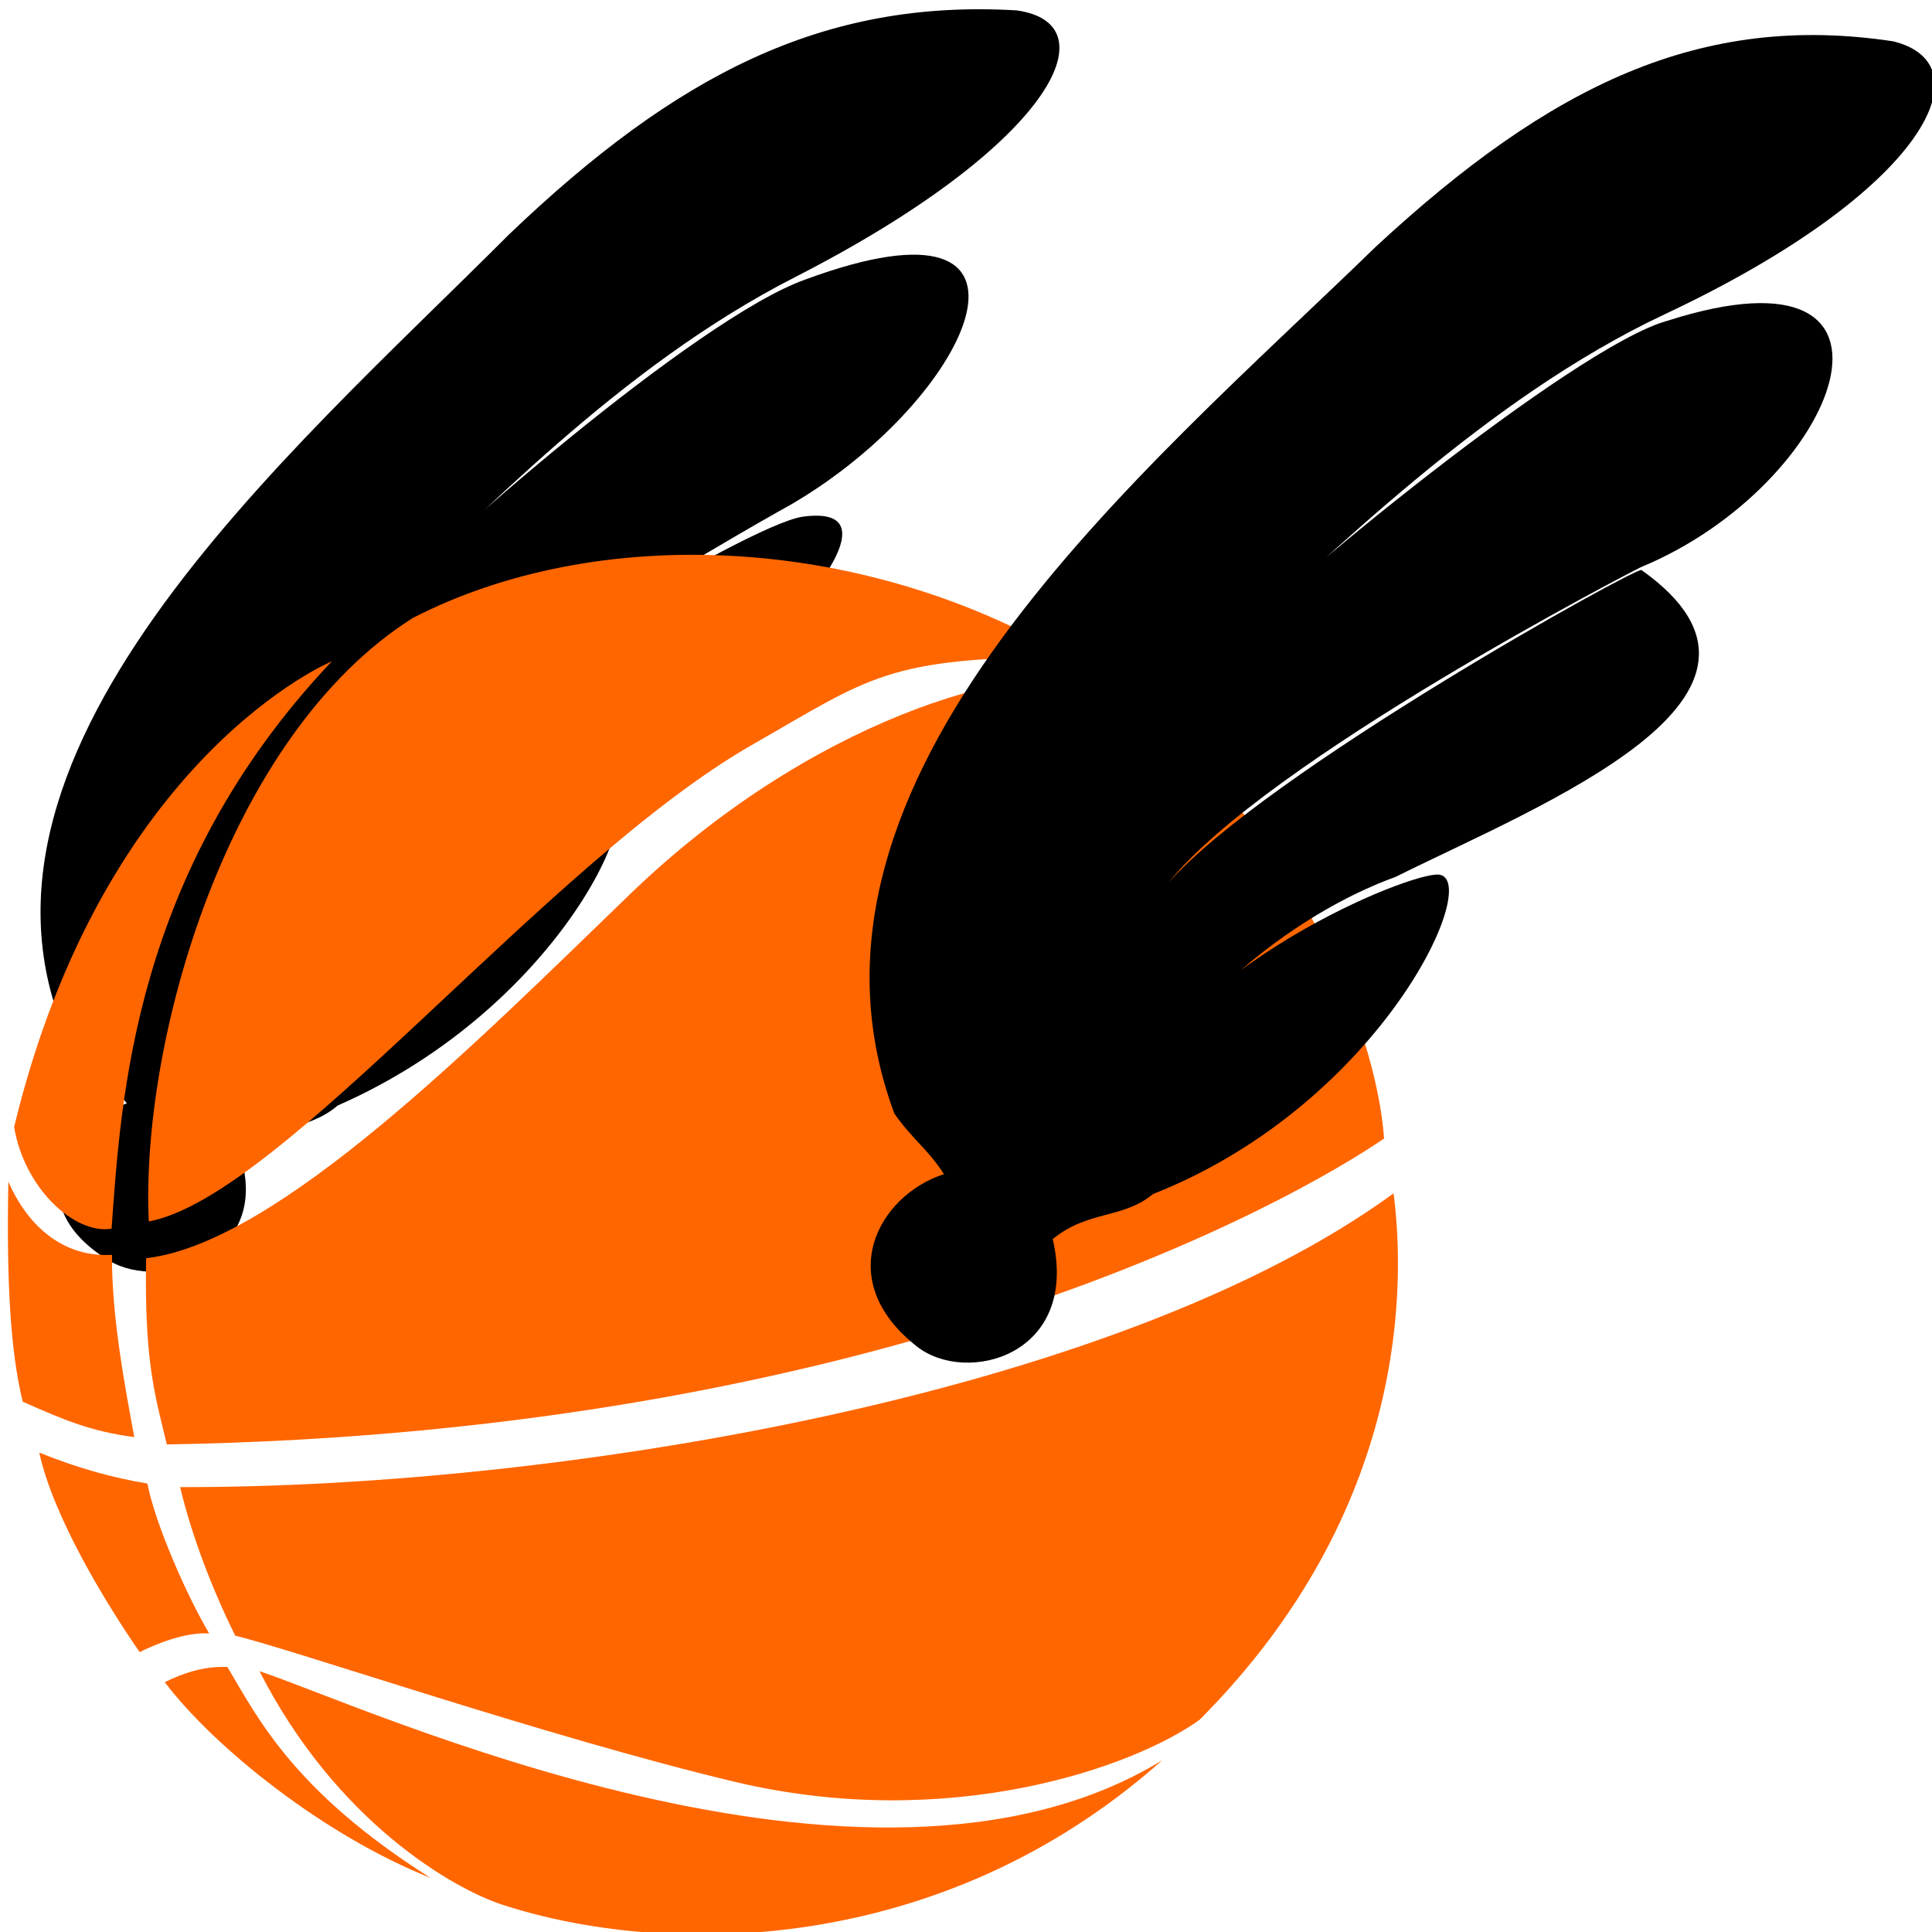
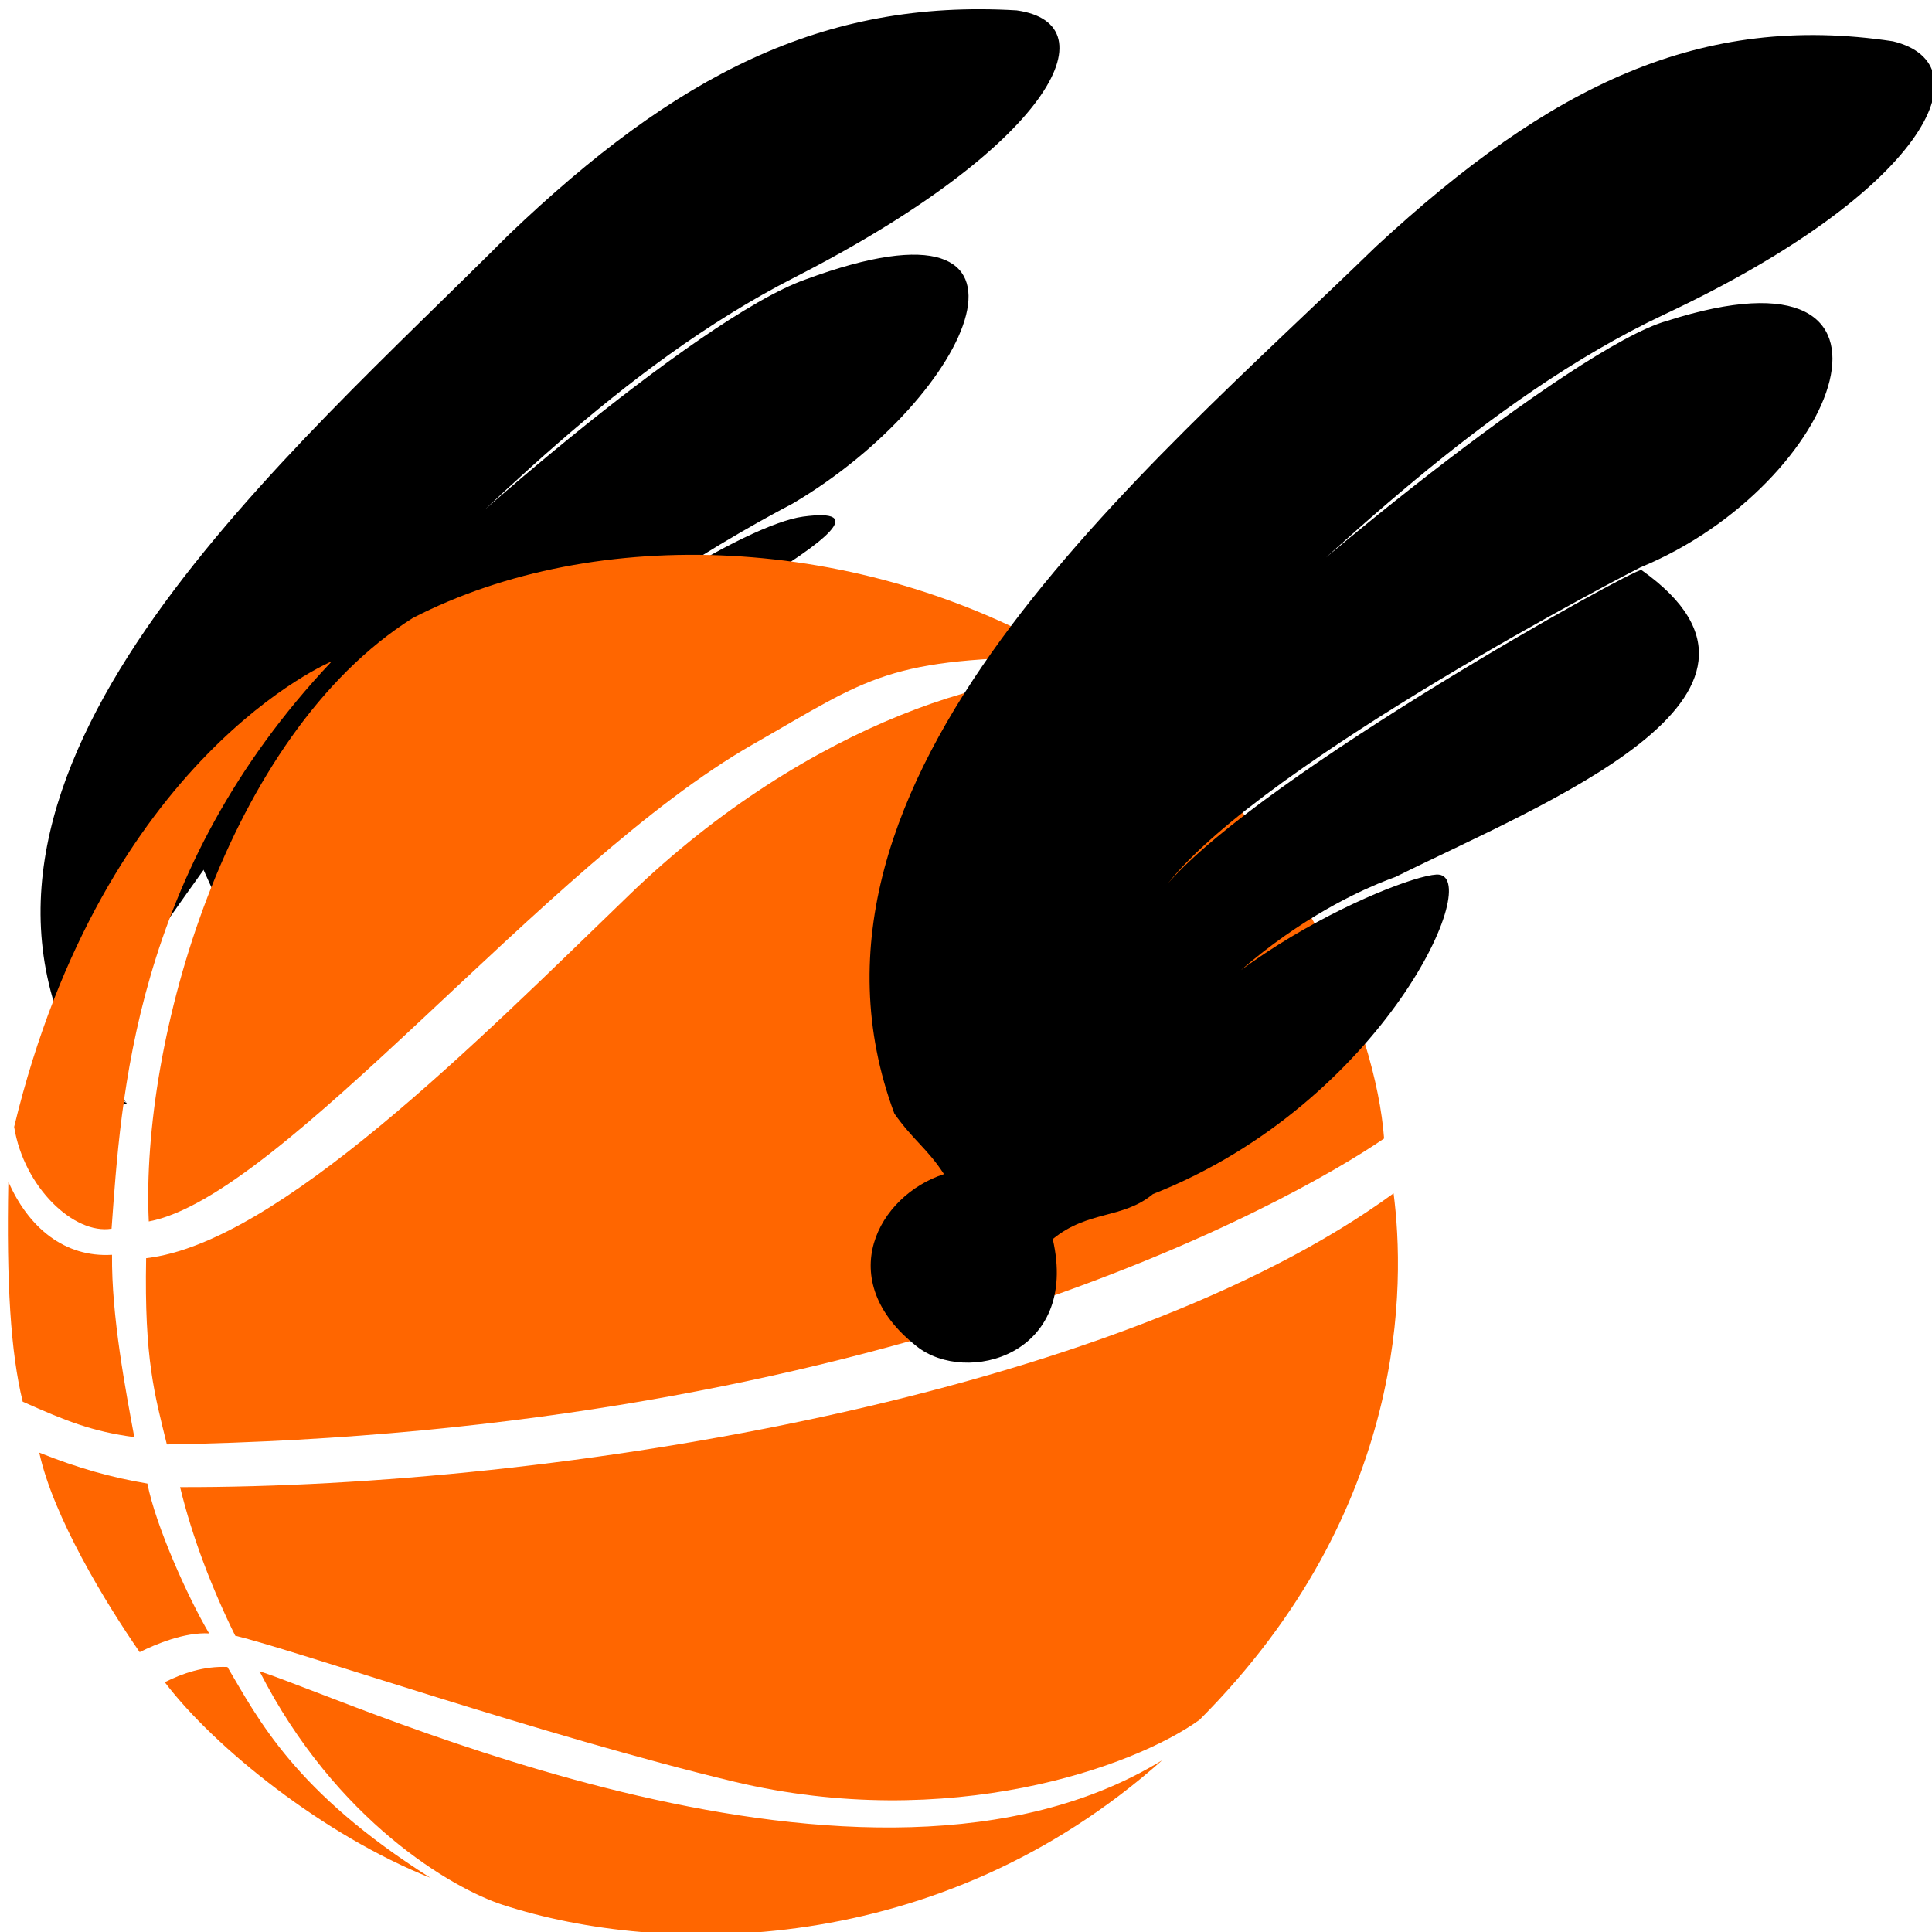
<svg xmlns="http://www.w3.org/2000/svg" width="100" height="100" viewBox="0 0 26.458 26.458" version="1.1" id="svg91">
  <defs id="defs85" />
  <g id="layer1" style="display:inline" />
  <g id="layer4" style="display:inline" />
  <g id="layer5" />
  <g id="layer2" style="display:inline" />
  <g id="layer3" style="display:inline">
    <g id="g929">
      <g id="g902" transform="matrix(1.050933,0,0,1.041674,-0.6418185,-0.3335012)">
        <g id="g1128-8" style="display:inline;fill:#000000;fill-opacity:1;stroke:none;stroke-width:0.8;stroke-miterlimit:4;stroke-dasharray:none;stroke-opacity:1" transform="matrix(0.2913425,-0.07293424,0.08093228,0.2625509,-37.66359,-0.04654934)">
-           <path style="fill:#000000;fill-opacity:1;stroke:none;stroke-width:0.8;stroke-linecap:butt;stroke-linejoin:miter;stroke-miterlimit:4;stroke-dasharray:none;stroke-opacity:1" d="m 116.658,91.568 c 0.06,5.18 -5.055,5.524 -6.796,3.477 -3.018,-3.524 -0.242,-6.747 2.759,-7.118 -0.466,-1.215 -0.997,-1.686 -1.553,-2.976 -2.2,-15.275 16.657,-25.287 28.625,-32.995 8.995,-5.496 16.082,-7.343 23.988,-4.57 3.821,1.735 -0.377,6.728 -12.667,9.849 -8.488,2.155 -16.241,7.564 -21.707,10.753 2.967,-2.191 17.11,-9.991 22.12,-10.528 12.272,-1.498 5.452,7.418 -3.424,10.27 -0.133,0.043 -17.791,5.194 -23.099,9.623 5.146,-3.91 20.972,-9.188 23.364,-8.898 5.68,0.687 -6.685,8.554 -13.603,10.469 -0.186,0.052 -7.775,0.93 -14.127,8.155 8.653,-7.386 14.127,-8.155 15.892,-7.925 2.169,0.283 -4.336,9.288 -15.079,11.307 -1.526,0.825 -2.917,0.16 -4.695,1.107 z" id="path133-1" />
+           <path style="fill:#000000;fill-opacity:1;stroke:none;stroke-width:0.8;stroke-linecap:butt;stroke-linejoin:miter;stroke-miterlimit:4;stroke-dasharray:none;stroke-opacity:1" d="m 111.069,84.951 c 0,0 0,0 1.553,2.976 -3.018,-3.524 -3.001,0.371 0,0 -0.466,-1.215 -0.997,-1.686 -1.553,-2.976 -2.2,-15.275 16.657,-25.287 28.625,-32.995 8.995,-5.496 16.082,-7.343 23.988,-4.57 3.821,1.735 -0.377,6.728 -12.667,9.849 -8.488,2.155 -16.241,7.564 -21.707,10.753 2.967,-2.191 17.11,-9.991 22.12,-10.528 12.272,-1.498 5.452,7.418 -3.424,10.27 -0.133,0.043 -10.103,2.561 -15.411,6.989 5.146,-3.91 13.283,-6.554 15.676,-6.265 5.68,0.687 -8.758,4.351 -15.676,6.265 -0.186,0.052 6.351,-7.225 0,0 8.653,-7.386 2.073,4.204 3.838,4.434 2.169,0.283 6.904,-6.454 -3.838,-4.434 4.743,-16.298 -19.747,9.285 -21.525,10.232 z" id="path133-1" />
          <path style="fill:#000000;fill-opacity:1;stroke:none;stroke-width:0.8;stroke-linecap:butt;stroke-linejoin:miter;stroke-miterlimit:4;stroke-dasharray:none;stroke-opacity:1" d="m 119.223,81.541 c 5.735,-3.149 7.788,-4.722 6.628,-7.378 -1.16,-2.656 -5.799,-0.638 -7.473,-0.113" id="path167-7" />
          <path style="display:inline;fill:#000000;fill-opacity:1;stroke:none;stroke-width:0.8;stroke-linecap:butt;stroke-linejoin:miter;stroke-miterlimit:4;stroke-dasharray:none;stroke-opacity:1" d="m 123.739,72.753 c 1.278,-3.993 -1.3,-4.752 -4.903,-3.643" id="path167-1-9" />
        </g>
        <g id="g980-3-0" transform="matrix(0.04735718,0,0,0.04735718,-16.93975,-10.56158)" style="display:inline;fill:#ff6600;fill-opacity:1;stroke:none;stroke-width:5.651;stroke-miterlimit:4;stroke-dasharray:none;stroke-opacity:1">
          <path style="fill:#ff6600;fill-opacity:1;stroke:none;stroke-width:5.651;stroke-linecap:butt;stroke-linejoin:miter;stroke-miterlimit:4;stroke-dasharray:none;stroke-opacity:1" d="m 461.891,413.377 c 0,0 -62.695,26.159 -87.401,129.229 2.702,16.885 16.558,29.971 26.805,28.267 2.613,-35.73 5.753,-98.979 60.596,-157.495 z" id="path905-76-1" />
          <path style="fill:#ff6600;fill-opacity:1;stroke:none;stroke-width:5.651;stroke-linecap:butt;stroke-linejoin:miter;stroke-miterlimit:4;stroke-dasharray:none;stroke-opacity:1" d="m 372.896,557.812 c 5.514,12.795 15.546,21.119 28.526,20.31 -0.179,17.015 3.76,37.649 6.127,50.61 -11.576,-1.54 -18.844,-4.492 -30.702,-9.835 -3.348,-13.821 -4.486,-32.949 -3.952,-61.085 z" id="path907-0-2" />
          <path style="fill:#ff6600;fill-opacity:1;stroke:none;stroke-width:5.651;stroke-linecap:butt;stroke-linejoin:miter;stroke-miterlimit:4;stroke-dasharray:none;stroke-opacity:1" d="m 381.406,633.043 c 10.571,4.282 19.968,6.937 29.747,8.582 2.223,11.514 11.004,31.367 16.989,41.603 -6.754,-0.388 -14.775,3.006 -19.111,5.197 -9.426,-13.743 -23.776,-37.56 -27.626,-55.381 z" id="path907-8-0-4" />
          <path style="fill:#ff6600;fill-opacity:1;stroke:none;stroke-width:5.651;stroke-linecap:butt;stroke-linejoin:miter;stroke-miterlimit:4;stroke-dasharray:none;stroke-opacity:1" d="m 415.934,696.77 c 4.884,-2.447 10.722,-4.516 17.245,-4.218 8.441,14.366 18.438,34.669 55.856,58.526 -29.167,-11.69 -59.391,-36.06 -73.101,-54.308 z" id="path907-89-0-1" />
          <path style="fill:#ff6600;fill-opacity:1;stroke:none;stroke-width:5.651;stroke-linecap:butt;stroke-linejoin:miter;stroke-miterlimit:4;stroke-dasharray:none;stroke-opacity:1" d="m 664.713,412.109 c -57.527,-34.123 -130.04,-37.012 -180.547,-10.765 -51.364,32.755 -74.942,117.739 -72.629,167.521 36.848,-6.937 109.37,-99.666 166.152,-132.398 32.563,-18.771 36.841,-24.128 87.025,-24.358 z" id="path905-7-1-2" />
          <path style="fill:#ff6600;fill-opacity:1;stroke:none;stroke-width:5.651;stroke-linecap:butt;stroke-linejoin:miter;stroke-miterlimit:4;stroke-dasharray:none;stroke-opacity:1" d="m 410.808,579.057 c 36.108,-4.09 91.277,-60.263 133.067,-100.965 49.132,-47.853 105.338,-64.862 132.049,-59.793 52.063,41.289 73.328,97.452 75.525,127.538 -25.578,17.657 -137.924,81.614 -334.94,84.931 -3.348,-13.821 -6.236,-23.575 -5.702,-51.711 z" id="path907-4-5-9" />
          <path style="fill:#ff6600;fill-opacity:1;stroke:none;stroke-width:5.651;stroke-linecap:butt;stroke-linejoin:miter;stroke-miterlimit:4;stroke-dasharray:none;stroke-opacity:1" d="m 420.155,642.615 c 104.258,0.22 257.95,-25.577 333.906,-81.559 3.156,24.74 4.347,87.728 -53.381,146.147 -18.023,13.13 -68.979,31.454 -128.19,17.157 -51.666,-12.475 -120.799,-36.537 -137.171,-40.497 -6.288,-12.874 -11.846,-27.331 -15.164,-41.247 z" id="path907-7-4-9" />
          <path style="fill:#ff6600;fill-opacity:1;stroke:none;stroke-width:5.651;stroke-linecap:butt;stroke-linejoin:miter;stroke-miterlimit:4;stroke-dasharray:none;stroke-opacity:1" d="m 442.004,693.728 c 27.878,9.145 167.328,74.858 248.404,24.704 C 628.878,773.645 552.59,772.916 508.943,758.584 495.103,754.04 463.05,735.342 442.004,693.728 Z" id="path907-81-2-9" />
        </g>
        <g id="g1128" style="fill:#000000;fill-opacity:1;stroke:none;stroke-width:0.8;stroke-miterlimit:4;stroke-dasharray:none;stroke-opacity:1" transform="matrix(0.2931726,-0.05607514,0.06422638,0.2967415,-25.82515,-3.020875)">
          <path style="fill:#000000;fill-opacity:1;stroke:none;stroke-width:0.8;stroke-linecap:butt;stroke-linejoin:miter;stroke-miterlimit:4;stroke-dasharray:none;stroke-opacity:1" d="m 117.603,88.379 c 0.06,5.18 -5.055,5.524 -6.796,3.477 -3.018,-3.524 -0.242,-6.747 2.759,-7.118 -0.466,-1.215 -0.997,-1.686 -1.553,-2.976 -2.2,-15.275 16.657,-25.287 28.625,-32.995 8.995,-5.496 16.082,-7.343 23.988,-4.57 3.821,1.735 -0.001,6.655 -12.291,9.775 -8.488,2.155 -16.617,7.637 -22.083,10.827 2.967,-2.191 17.932,-10.177 22.12,-10.528 12.272,-1.498 5.899,8.372 -3.424,10.27 -0.137,0.028 -17.791,5.194 -23.099,9.623 5.146,-3.91 22.944,-9.684 23.117,-9.5 6.402,6.787 -6.437,9.157 -13.355,11.071 -0.186,0.052 -7.775,0.93 -14.127,8.155 3.237,-5.784 14.127,-8.155 15.892,-7.925 2.169,0.283 -4.336,9.288 -15.079,11.307 -1.526,0.825 -2.917,0.16 -4.695,1.107 z" id="path133" />
          <path style="fill:#000000;fill-opacity:1;stroke:none;stroke-width:0.8;stroke-linecap:butt;stroke-linejoin:miter;stroke-miterlimit:4;stroke-dasharray:none;stroke-opacity:1" d="m 119.223,81.541 c 5.735,-3.149 7.788,-4.722 6.628,-7.378 -1.16,-2.656 -5.799,-0.638 -7.473,-0.113" id="path167" />
          <path style="display:inline;fill:#000000;fill-opacity:1;stroke:none;stroke-width:0.8;stroke-linecap:butt;stroke-linejoin:miter;stroke-miterlimit:4;stroke-dasharray:none;stroke-opacity:1" d="m 124.046,71.328 c 5.098,-2.799 7.437,-3.822 6.405,-6.183 -1.032,-2.361 -4.992,-1.486 -7.127,0.391" id="path167-8" />
          <path style="display:inline;fill:#000000;fill-opacity:1;stroke:none;stroke-width:0.8;stroke-linecap:butt;stroke-linejoin:miter;stroke-miterlimit:4;stroke-dasharray:none;stroke-opacity:1" d="m 123.739,72.753 c 1.278,-3.993 -1.3,-4.752 -4.903,-3.643" id="path167-1" />
        </g>
      </g>
    </g>
  </g>
</svg>
